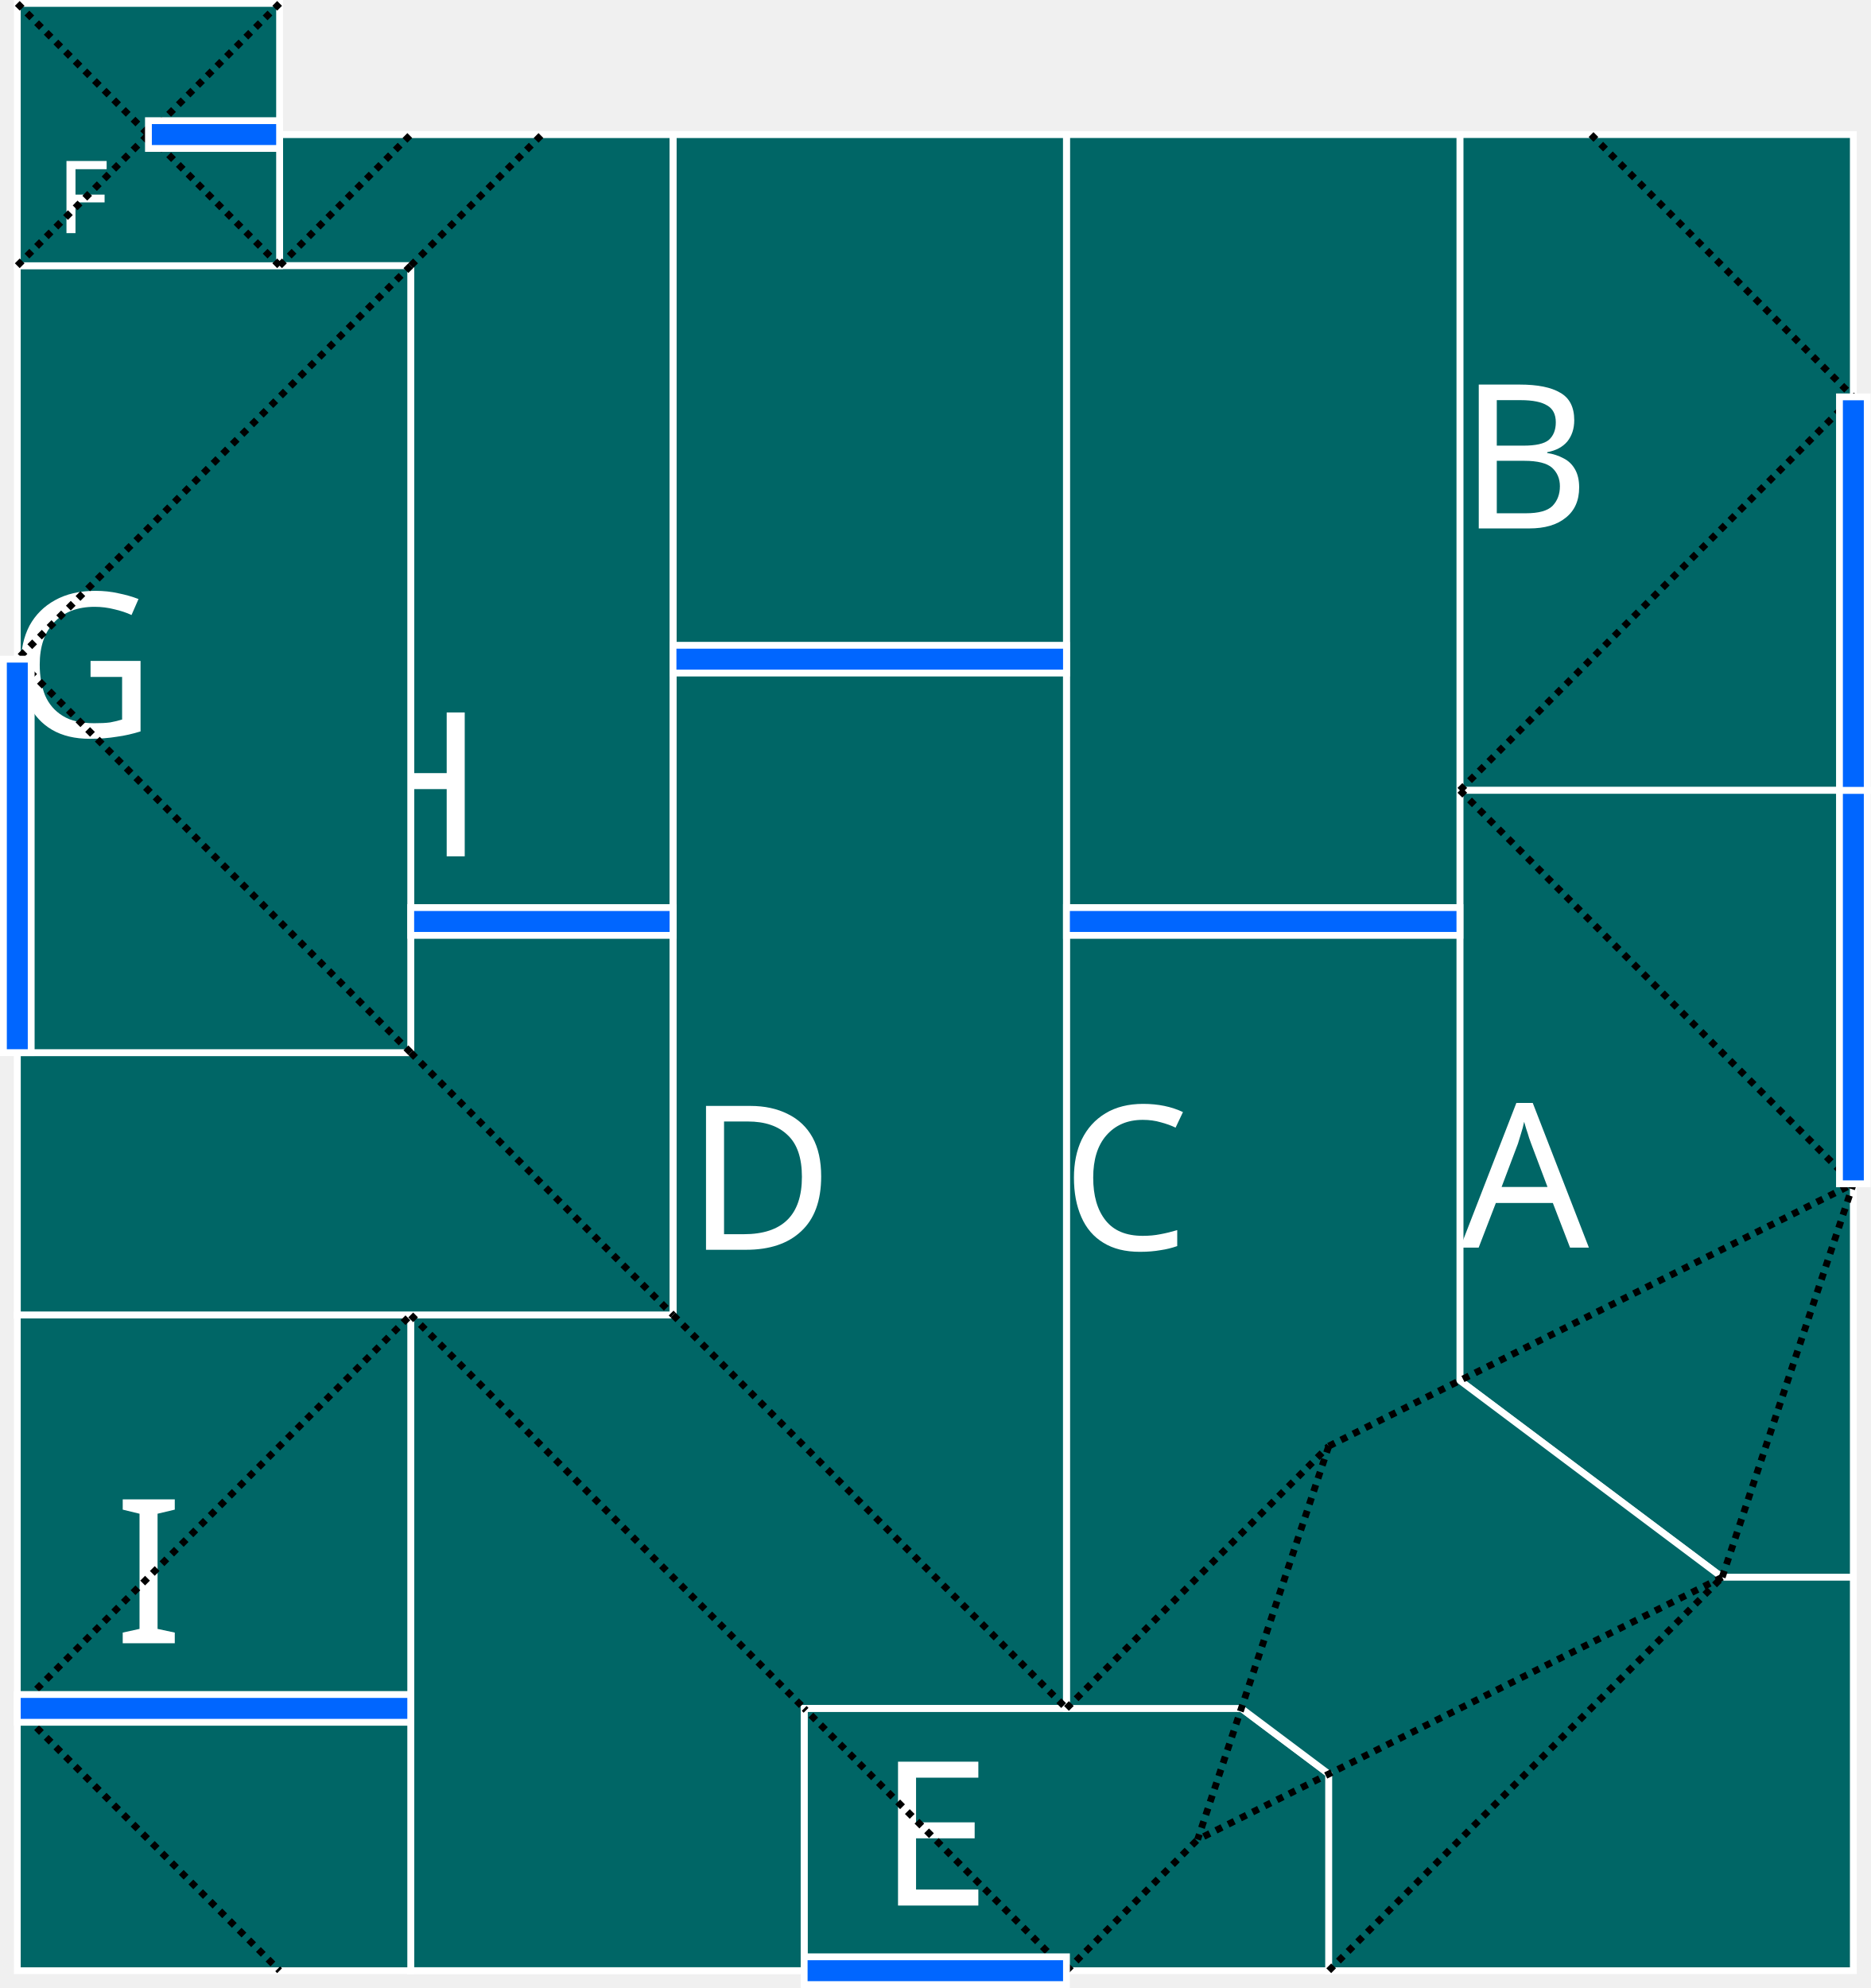
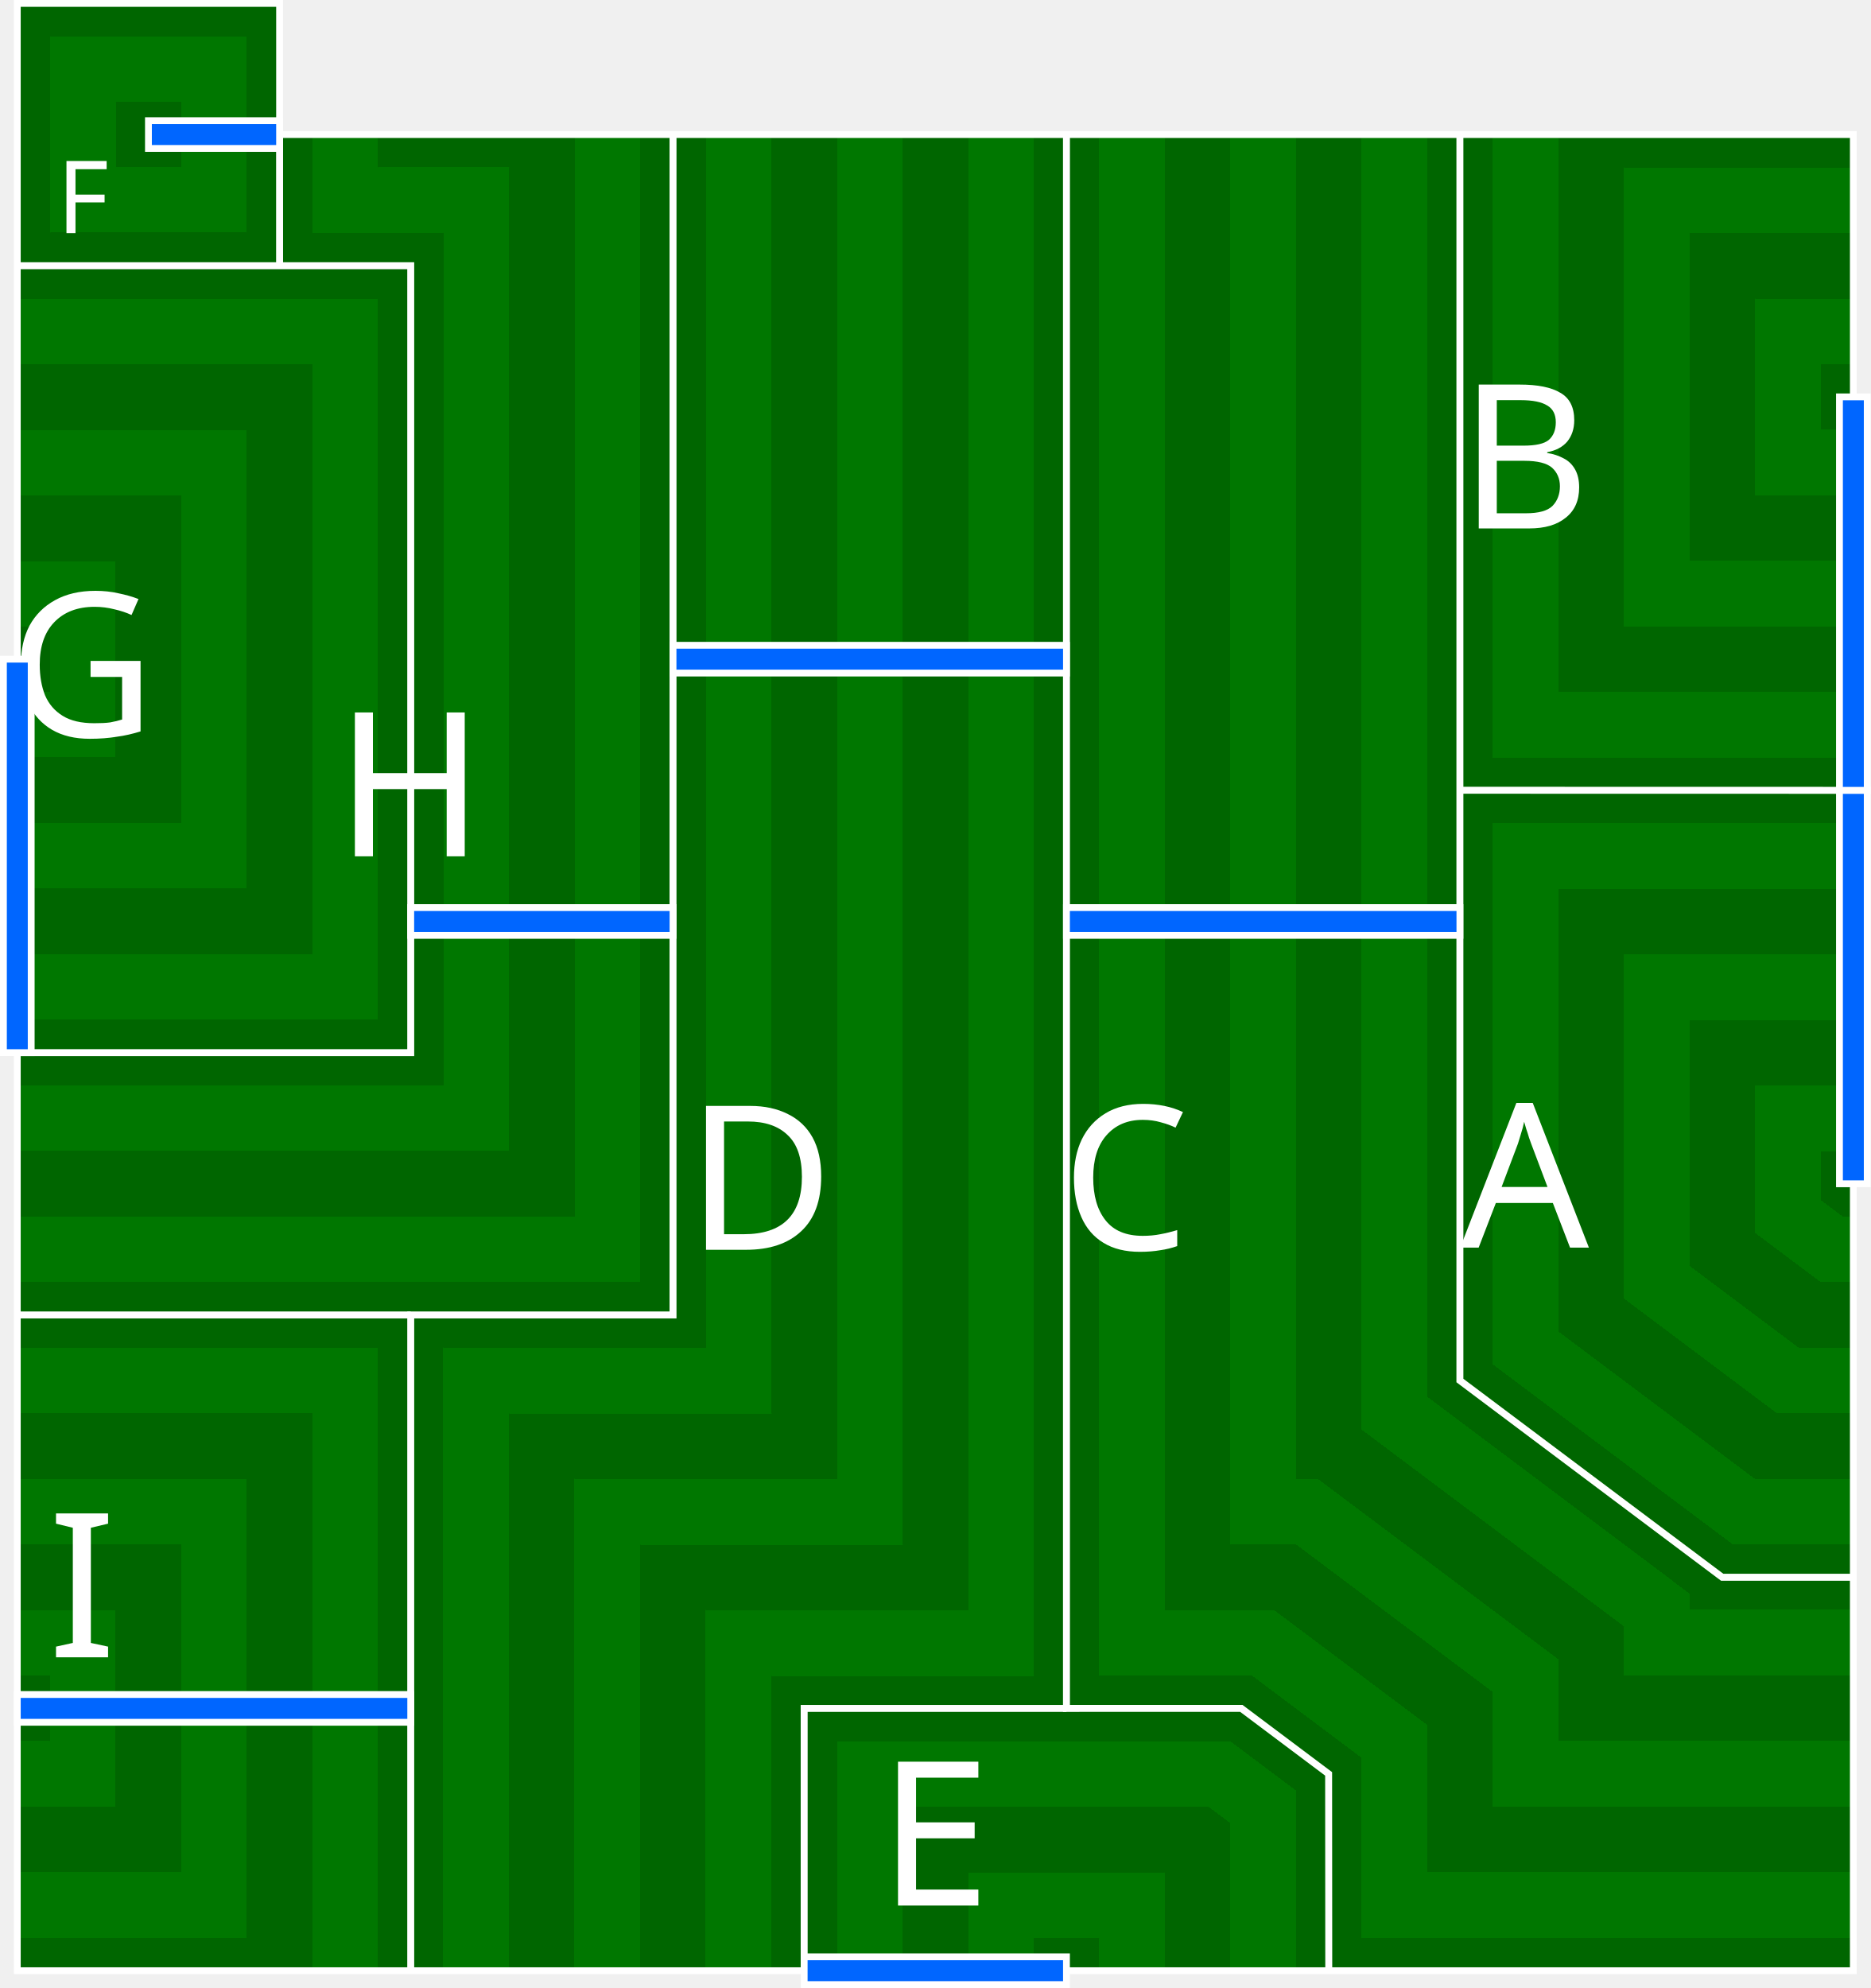
- <svg xmlns="http://www.w3.org/2000/svg" width="7.132cm" height="7.579cm" viewBox="0 0 71.319 75.789" version="1.1" id="svg8" xml:space="preserve">
-   <defs id="defs2" />
-   <g id="layer1" transform="translate(-689.3407,55.13)">
-     <path id="path185" style="fill:#006666;fill-rule:evenodd;stroke:#ffffff;stroke-width:0.26;stroke-miterlimit:1.5" d="m 745,-50 h 15 v 25 h -15 z" />
-     <text xml:space="preserve" style="font-size:7.681px;line-height:1.25;font-family:Counter;-inkscape-font-specification:Counter;text-align:center;letter-spacing:0px;word-spacing:0px;text-anchor:middle;fill:#ffffff;stroke-width:0.265" x="752.458" y="-34.986" id="text185">
-       <tspan id="tspan185" style="fill:#ffffff;fill-opacity:1;stroke-width:0.265" x="752.458" y="-34.986">B</tspan>
+ <svg xmlns="http://www.w3.org/2000/svg" xmlns:xlink="http://www.w3.org/1999/xlink" width="7.132cm" height="7.579cm" viewBox="0 0 71.319 75.789" version="1.1" id="svg8" xml:space="preserve">
+   <defs id="defs2">
+     <linearGradient id="linearGradient923">
+       <stop style="stop-color:#006600;stop-opacity:1;" offset="0" id="stop920" />
+       <stop style="stop-color:#006600;stop-opacity:1;" offset="0.5" id="stop921" />
+       <stop style="stop-color:#007700;stop-opacity:1;" offset="0.5" id="stop922" />
+       <stop style="stop-color:#007700;stop-opacity:1;" offset="1" id="stop923" />
+     </linearGradient>
+     <linearGradient xlink:href="#linearGradient923" id="linearGradient1473" gradientUnits="userSpaceOnUse" gradientTransform="rotate(-90,662.497,-117.4965)" x1="568.75" y1="50" x2="573.753" y2="50" spreadMethod="repeat" />
+     <linearGradient xlink:href="#linearGradient923" id="linearGradient1474" gradientUnits="userSpaceOnUse" gradientTransform="translate(249.9999,-85.00625)" x1="568.75" y1="50" x2="573.753" y2="50" spreadMethod="repeat" />
+     <linearGradient xlink:href="#linearGradient923" id="linearGradient1475" gradientUnits="userSpaceOnUse" gradientTransform="rotate(90,757.4999,122.5002)" x1="568.75" y1="50" x2="573.753" y2="50" spreadMethod="repeat" />
+     <linearGradient xlink:href="#linearGradient923" id="linearGradient1476" gradientUnits="userSpaceOnUse" gradientTransform="rotate(-90,677.4967,-102.4968)" x1="568.75" y1="50" x2="573.753" y2="50" spreadMethod="repeat" />
+     <linearGradient xlink:href="#linearGradient923" id="linearGradient1477" gradientUnits="userSpaceOnUse" gradientTransform="rotate(-53.1301,642.4949,-229.9916)" x1="568.75" y1="50" x2="573.753" y2="50" spreadMethod="repeat" />
+     <linearGradient xlink:href="#linearGradient923" id="linearGradient1478" gradientUnits="userSpaceOnUse" gradientTransform="translate(254.9965,-70.00328)" x1="568.75" y1="50" x2="573.753" y2="50" spreadMethod="repeat" />
+     <linearGradient xlink:href="#linearGradient923" id="linearGradient1479" gradientUnits="userSpaceOnUse" gradientTransform="rotate(90,740.0001,144.9999)" x1="568.75" y1="50" x2="573.753" y2="50" spreadMethod="repeat" />
+     <linearGradient xlink:href="#linearGradient923" id="linearGradient1480" gradientUnits="userSpaceOnUse" gradientTransform="rotate(-90,682.497,-92.49646)" x1="568.75" y1="50" x2="573.753" y2="50" spreadMethod="repeat" />
+     <linearGradient xlink:href="#linearGradient923" id="linearGradient1481" gradientUnits="userSpaceOnUse" gradientTransform="translate(249.9998,-40)" x1="568.75" y1="50" x2="573.753" y2="50" spreadMethod="repeat" />
+     <linearGradient xlink:href="#linearGradient923" id="linearGradient1482" gradientUnits="userSpaceOnUse" gradientTransform="rotate(-53.1301,650.8282,-215.4083)" x1="568.75" y1="50" x2="573.753" y2="50" spreadMethod="repeat" />
+     <linearGradient xlink:href="#linearGradient923" id="linearGradient1483" gradientUnits="userSpaceOnUse" gradientTransform="rotate(-90,672.497,-92.49646)" x1="568.75" y1="50" x2="573.753" y2="50" spreadMethod="repeat" />
+     <linearGradient xlink:href="#linearGradient923" id="linearGradient1484" gradientUnits="userSpaceOnUse" gradientTransform="translate(239.9998,-95)" x1="568.75" y1="50" x2="573.753" y2="50" spreadMethod="repeat" />
+     <linearGradient xlink:href="#linearGradient923" id="linearGradient1485" gradientUnits="userSpaceOnUse" gradientTransform="matrix(-1,0,0,1,1390,-30.00332)" x1="568.75" y1="50" x2="573.753" y2="50" spreadMethod="repeat" />
+     <linearGradient xlink:href="#linearGradient923" id="linearGradient1486" gradientUnits="userSpaceOnUse" gradientTransform="rotate(-53.1301,654.9949,-211.2416)" x1="568.75" y1="50" x2="573.753" y2="50" spreadMethod="repeat" />
+     <linearGradient xlink:href="#linearGradient923" id="linearGradient1487" gradientUnits="userSpaceOnUse" gradientTransform="matrix(0,1,1,0,779.9932,-570.0001)" x1="568.75" y1="50" x2="573.753" y2="50" spreadMethod="repeat" />
+     <linearGradient xlink:href="#linearGradient923" id="linearGradient1488" gradientUnits="userSpaceOnUse" gradientTransform="matrix(1,0,0,-1,229.9998,60)" x1="568.75" y1="50" x2="573.753" y2="50" spreadMethod="repeat" />
+     <linearGradient xlink:href="#linearGradient923" id="linearGradient1489" gradientUnits="userSpaceOnUse" gradientTransform="matrix(-1,0,0,1,1375,-45)" x1="568.75" y1="50" x2="573.753" y2="50" spreadMethod="repeat" />
+     <linearGradient xlink:href="#linearGradient923" id="linearGradient1490" gradientUnits="userSpaceOnUse" gradientTransform="rotate(90,715,135)" x1="568.75" y1="50" x2="573.753" y2="50" spreadMethod="repeat" />
+     <linearGradient xlink:href="#linearGradient923" id="linearGradient1491" gradientUnits="userSpaceOnUse" gradientTransform="translate(220,-90)" x1="568.75" y1="50" x2="573.753" y2="50" spreadMethod="repeat" />
+     <linearGradient xlink:href="#linearGradient923" id="linearGradient1492" gradientUnits="userSpaceOnUse" gradientTransform="rotate(90,702.505,127.5015)" x1="568.75" y1="50" x2="573.753" y2="50" spreadMethod="repeat" />
+     <linearGradient xlink:href="#linearGradient923" id="linearGradient1493" gradientUnits="userSpaceOnUse" gradientTransform="rotate(180,680.0001,27.50162)" x1="568.75" y1="50" x2="573.753" y2="50" spreadMethod="repeat" />
+     <linearGradient xlink:href="#linearGradient923" id="linearGradient1494" gradientUnits="userSpaceOnUse" gradientTransform="rotate(-90,667.4984,-62.50167)" x1="568.75" y1="50" x2="573.753" y2="50" spreadMethod="repeat" />
+     <linearGradient xlink:href="#linearGradient923" id="linearGradient1495" gradientUnits="userSpaceOnUse" gradientTransform="matrix(-1,0,0,1,1360,-105)" x1="568.75" y1="50" x2="573.753" y2="50" spreadMethod="repeat" />
+     <linearGradient xlink:href="#linearGradient923" id="linearGradient1496" gradientUnits="userSpaceOnUse" gradientTransform="rotate(-90,630,-99.99999)" x1="568.75" y1="50" x2="573.753" y2="50" spreadMethod="repeat" />
+     <linearGradient xlink:href="#linearGradient923" id="linearGradient1497" gradientUnits="userSpaceOnUse" gradientTransform="translate(210,-70)" x1="568.75" y1="50" x2="573.753" y2="50" spreadMethod="repeat" />
+     <linearGradient xlink:href="#linearGradient923" id="linearGradient1498" gradientUnits="userSpaceOnUse" gradientTransform="rotate(-90,650,-80)" x1="568.75" y1="50" x2="573.753" y2="50" spreadMethod="repeat" />
+     <linearGradient xlink:href="#linearGradient923" id="linearGradient1499" gradientUnits="userSpaceOnUse" gradientTransform="rotate(90,725,99.99999)" x1="568.75" y1="50" x2="573.753" y2="50" spreadMethod="repeat" />
+     <linearGradient xlink:href="#linearGradient923" id="linearGradient1500" gradientUnits="userSpaceOnUse" gradientTransform="rotate(180,677.4968,2.503376)" x1="568.75" y1="50" x2="573.753" y2="50" spreadMethod="repeat" />
+     <linearGradient xlink:href="#linearGradient923" id="linearGradient1501" gradientUnits="userSpaceOnUse" gradientTransform="rotate(-90,639.9968,-84.99662)" x1="568.75" y1="50" x2="573.753" y2="50" spreadMethod="repeat" />
+     <linearGradient xlink:href="#linearGradient923" id="linearGradient1502" gradientUnits="userSpaceOnUse" gradientTransform="rotate(180,680.0002,2.500045)" x1="568.75" y1="50" x2="573.753" y2="50" spreadMethod="repeat" />
+     <linearGradient xlink:href="#linearGradient923" id="linearGradient1503" gradientUnits="userSpaceOnUse" gradientTransform="rotate(-90,632.4936,-97.49995)" x1="568.75" y1="50" x2="573.753" y2="50" spreadMethod="repeat" />
+     <linearGradient xlink:href="#linearGradient923" id="linearGradient1504" gradientUnits="userSpaceOnUse" gradientTransform="translate(180.0001,-95.00646)" x1="568.75" y1="50" x2="573.753" y2="50" spreadMethod="repeat" />
+     <linearGradient xlink:href="#linearGradient923" id="linearGradient1505" gradientUnits="userSpaceOnUse" gradientTransform="matrix(0,1,1,0,729.9932,-634.9945)" x1="568.75" y1="50" x2="573.753" y2="50" spreadMethod="repeat" />
+   </defs>
+   <g id="layer1" transform="translate(-769.3407,55.13)">
+     <path style="color:#000000;display:inline;fill:url(#linearGradient1504);stroke:none;stroke-width:0.26;stroke-dasharray:none" d="m 770,-55 v 10 h 5 L 775,-55 Z" id="path1422" />
+     <path style="color:#000000;display:inline;fill:url(#linearGradient1503);fill-opacity:1;stroke:none;stroke-width:0.26;stroke-dasharray:none" d="m 770,-45.002 10,-2.3e-5 v -4.998 h -5.002 z" id="path1423" />
+     <path style="color:#000000;display:inline;fill:url(#linearGradient1505);fill-opacity:1;stroke:none;stroke-width:0.26;stroke-dasharray:none" d="M 770,-54.999 780,-54.999 v 4.998 h -5.002 z" id="path1504" />
+     <path style="color:#000000;display:inline;fill:url(#linearGradient1502);stroke:none;stroke-width:0.26;stroke-dasharray:none" d="M 779.999,-45.002 780,-55 l -5,5 z" id="path1424" />
+     <path style="color:#000000;display:inline;fill:url(#linearGradient1501);stroke:none;stroke-width:0.26;stroke-dasharray:none" d="m 770,-15 h 15 v -15 h -15 z" id="path1425" />
+     <path style="color:#000000;display:inline;fill:url(#linearGradient1500);fill-opacity:1;stroke:none;stroke-width:0.26;stroke-dasharray:none" d="M 784.995,-15 784.995,-45 H 770 v 15.005 z" id="path1426" />
+     <path style="color:#000000;display:inline;fill:url(#linearGradient1499);stroke:none;stroke-width:0.26;stroke-dasharray:none" d="m 784.995,-44.997 -14.995,-0.003 v 15 z" id="path1427" />
+     <path style="color:#000000;display:inline;fill:url(#linearGradient1498);stroke:none;stroke-width:0.26;stroke-dasharray:none" d="m 770,-5 h 25 v -10 h -25 z" id="path1428" />
+     <path style="color:#000000;display:inline;fill:url(#linearGradient1497);stroke:none;stroke-width:0.26;stroke-dasharray:none" d="m 785,-50 10e-6,35 L 795,-5 v -45 z" id="path1429" />
+     <path style="color:#000000;display:inline;fill:url(#linearGradient1496);stroke:none;stroke-width:0.26;stroke-dasharray:none" d="M 780,-45 785,-45 l 5,-5 h -10 z" id="path1430" />
+     <path style="color:#000000;display:inline;fill:url(#linearGradient1495);stroke:none;stroke-width:0.26;stroke-dasharray:none" d="m 785,-50 -5,5 V -50 Z" id="path1431" />
+     <path style="color:#000000;display:inline;fill:url(#linearGradient1494);stroke:none;stroke-width:0.26;stroke-dasharray:none" d="m 770,19.997 h 10 l 5.005,-10 h -15.005 z" id="path1432" />
+     <path style="color:#000000;display:inline;fill:url(#linearGradient1493);fill-opacity:1;stroke:none;stroke-width:0.26;stroke-dasharray:none" d="m 785,19.997 -1e-4,-25 H 770 V 10.002 l 10,9.995 z" id="path1433" />
+     <path style="color:#000000;display:inline;fill:url(#linearGradient1492);stroke:none;stroke-width:0.26;stroke-dasharray:none" d="M 785,-5 770,-5.003 V 9.997 Z" id="path1434" />
+     <path style="color:#000000;display:inline;fill:url(#linearGradient1491);stroke:none;stroke-width:0.26;stroke-dasharray:none" d="m 795,-50 v 60 h 15 v -60 z" id="path1435" />
+     <path style="color:#000000;display:inline;fill:url(#linearGradient1490);stroke:none;stroke-width:0.26;stroke-dasharray:none" d="m 795,-5 h -10 v 15 h 25 z" id="path1436" />
+     <path style="color:#000000;display:inline;fill:url(#linearGradient1489);stroke:none;stroke-width:0.26;stroke-dasharray:none" d="M 800,10 V 20 H 785 V -5 Z" id="path1437" />
+     <path style="color:#000000;display:inline;fill:url(#linearGradient1488);stroke:none;stroke-width:0.26;stroke-dasharray:none" d="M 800,20 V 9.997 h 10 V 20 Z" id="path1438" />
+     <path style="color:#000000;display:inline;fill:url(#linearGradient1487);fill-opacity:1;stroke:none;stroke-width:0.26;stroke-dasharray:none" d="M 800,10 816.667,10 820,12.5 809.997,20 Z" id="path1439" />
+     <path style="color:#000000;display:inline;fill:url(#linearGradient1486);stroke:none;stroke-width:0.26;stroke-dasharray:none" d="m 815,15 h 5 v -2.5 l -3.333,-2.501 z" id="path1440" />
+     <path style="color:#000000;display:inline;fill:url(#linearGradient1485);stroke:none;stroke-width:0.26;stroke-dasharray:none" d="M 819.995,12.496 820,20 h -10 L 815,15 Z" id="path1441" />
+     <path style="color:#000000;display:inline;fill:url(#linearGradient1484);stroke:none;stroke-width:0.26;stroke-dasharray:none" d="m 810,-50 v 60 h 15 v -60 z" id="path1442" />
+     <path style="color:#000000;display:inline;fill:url(#linearGradient1483);stroke:none;stroke-width:0.26;stroke-dasharray:none" d="M 810,9.997 820,10 V 0 Z" id="path1443" />
+     <path style="color:#000000;display:inline;fill:url(#linearGradient1482);stroke:none;stroke-width:0.26;stroke-dasharray:none" d="m 816.667,10 10,7.5 L 835,5 825,-2.5 820,0 Z" id="path1444" />
+     <path style="color:#000000;display:inline;fill:url(#linearGradient1481);stroke:none;stroke-width:0.26;stroke-dasharray:none" d="M 820,12.5 V 20 h 15 V 5 Z" id="path1445" />
+     <path style="color:#000000;display:inline;fill:url(#linearGradient1480);stroke:none;stroke-width:0.26;stroke-dasharray:none" d="M 820,19.997 840,20 V 5 l -5,4.76e-4 z" id="path1446" />
+     <path style="color:#000000;display:inline;fill:url(#linearGradient1479);stroke:none;stroke-width:0.26;stroke-dasharray:none" d="m 840,-25 h -15.007 v 15 H 840 Z" id="path1447" />
+     <path style="color:#000000;display:inline;fill:url(#linearGradient1478);stroke:none;stroke-width:0.26;stroke-dasharray:none" d="m 824.997,-25.003 0.003,22.503 L 835,5 839.996,-9.997 Z" id="path1448" />
+     <path style="color:#000000;display:inline;fill:url(#linearGradient1477);stroke:none;stroke-width:0.26;stroke-dasharray:none" d="M 825,-2.5 835,5 h 5 l -0.004,-14.997 z" id="path1449" />
+     <path style="color:#000000;display:inline;fill:url(#linearGradient1476);stroke:none;stroke-width:0.26;stroke-dasharray:none" d="m 835,5 h 5 v -15 z" id="path1450" />
+     <path style="color:#000000;display:inline;fill:url(#linearGradient1475);stroke:none;stroke-width:0.26;stroke-dasharray:none" d="m 840,-50 h -10 l -5.005,10 H 840 Z" id="path1451" />
+     <path style="color:#000000;display:inline;fill:url(#linearGradient1474);fill-opacity:1;stroke:none;stroke-width:0.26;stroke-dasharray:none" d="m 825,-50 10e-5,25 h 15 V -40.005 L 830,-50 Z" id="path1452" />
+     <path style="color:#000000;display:inline;fill:url(#linearGradient1473);stroke:none;stroke-width:0.26;stroke-dasharray:none" d="M 825,-25.003 840,-25 v -15 z" id="path1453" />
+     <text xml:space="preserve" style="font-size:7.681px;line-height:1.25;font-family:Counter;-inkscape-font-specification:Counter;text-align:center;letter-spacing:0px;word-spacing:0px;text-anchor:middle;display:inline;fill:#ffffff;stroke-width:0.265" x="832.458" y="-34.986" id="text1453">
+       <tspan id="tspan1453" style="fill:#ffffff;fill-opacity:1;stroke-width:0.265" x="832.458" y="-34.986">B</tspan>
    </text>
-     <path id="path186" style="fill:#006666;fill-rule:evenodd;stroke:#ffffff;stroke-width:0.26;stroke-miterlimit:1.5" d="m 745,-25 h 15 V 5 h -5 l -10,-7.5 z" />
-     <text xml:space="preserve" style="font-size:7.681px;line-height:1.25;font-family:Counter;-inkscape-font-specification:Counter;text-align:center;letter-spacing:0px;word-spacing:0px;text-anchor:middle;fill:#ffffff;stroke-width:0.265" x="752.458" y="-7.567" id="text186">
-       <tspan id="tspan186" style="fill:#ffffff;fill-opacity:1;stroke-width:0.265" x="752.458" y="-7.567">A</tspan>
+     <text xml:space="preserve" style="font-size:7.681px;line-height:1.25;font-family:Counter;-inkscape-font-specification:Counter;text-align:center;letter-spacing:0px;word-spacing:0px;text-anchor:middle;display:inline;fill:#ffffff;stroke-width:0.265" x="832.458" y="-7.567" id="text1454">
+       <tspan id="tspan1454" style="fill:#ffffff;fill-opacity:1;stroke-width:0.265" x="832.458" y="-7.567">A</tspan>
    </text>
-     <path id="path187" style="fill:#006666;fill-rule:evenodd;stroke:#ffffff;stroke-width:0.26;stroke-miterlimit:1.5" d="m 720,10 h 16.667 L 740,12.5 v 7.5 h -20 z" />
-     <text xml:space="preserve" style="font-size:7.681px;line-height:1.25;font-family:Counter;-inkscape-font-specification:Counter;text-align:center;letter-spacing:0px;word-spacing:0px;text-anchor:middle;fill:#ffffff;stroke-width:0.265" x="729.958" y="17.514" id="text187">
-       <tspan id="tspan187" style="fill:#ffffff;fill-opacity:1;stroke-width:0.265" x="729.958" y="17.514">E</tspan>
+     <text xml:space="preserve" style="font-size:7.681px;line-height:1.25;font-family:Counter;-inkscape-font-specification:Counter;text-align:center;letter-spacing:0px;word-spacing:0px;text-anchor:middle;display:inline;fill:#ffffff;stroke-width:0.265" x="809.958" y="17.514" id="text1455">
+       <tspan id="tspan1455" style="fill:#ffffff;fill-opacity:1;stroke-width:0.265" x="809.958" y="17.514">E</tspan>
    </text>
-     <path style="fill:#006666;fill-opacity:1;stroke:#ffffff;stroke-width:0.26;stroke-linecap:butt;stroke-linejoin:miter;stroke-dasharray:none;stroke-opacity:1" d="m 730,-50 v 60 l 6.667,2e-6 3.333,2.5 v 7.5 h 20 V 5 h -5 L 745,-2.5 V -50 Z" id="path188" />
-     <text xml:space="preserve" style="font-size:7.681px;line-height:1.25;font-family:Counter;-inkscape-font-specification:Counter;text-align:center;letter-spacing:0px;word-spacing:0px;text-anchor:middle;fill:#ffffff;stroke-width:0.265" x="737.238" y="-7.486" id="text188">
-       <tspan id="tspan188" style="fill:#ffffff;fill-opacity:1;stroke-width:0.265" x="737.238" y="-7.486">C</tspan>
+     <text xml:space="preserve" style="font-size:7.681px;line-height:1.25;font-family:Counter;-inkscape-font-specification:Counter;text-align:center;letter-spacing:0px;word-spacing:0px;text-anchor:middle;display:inline;fill:#ffffff;stroke-width:0.265" x="817.238" y="-7.486" id="text1456">
+       <tspan id="tspan1456" style="fill:#ffffff;fill-opacity:1;stroke-width:0.265" x="817.238" y="-7.486">C</tspan>
    </text>
-     <path style="fill:#006666;fill-opacity:1;stroke:#ffffff;stroke-width:0.265px;stroke-linecap:butt;stroke-linejoin:miter;stroke-opacity:1" d="M 715,-50 V -5 H 705 V 20 h 15 V 10 h 10 v -60 z" id="path189" />
-     <text xml:space="preserve" style="font-size:7.681px;line-height:1.25;font-family:Counter;-inkscape-font-specification:Counter;text-align:center;letter-spacing:0px;word-spacing:0px;text-anchor:middle;fill:#ffffff;stroke-width:0.265" x="723.302" y="-7.486" id="text189">
-       <tspan id="tspan189" style="fill:#ffffff;fill-opacity:1;stroke-width:0.265" x="723.302" y="-7.486">D</tspan>
+     <text xml:space="preserve" style="font-size:7.681px;line-height:1.25;font-family:Counter;-inkscape-font-specification:Counter;text-align:center;letter-spacing:0px;word-spacing:0px;text-anchor:middle;display:inline;fill:#ffffff;stroke-width:0.265" x="803.302" y="-7.486" id="text1457">
+       <tspan id="tspan1457" style="fill:#ffffff;fill-opacity:1;stroke-width:0.265" x="803.302" y="-7.486">D</tspan>
    </text>
-     <path id="path190" style="fill:#006666;fill-rule:evenodd;stroke:#ffffff;stroke-width:0.26;stroke-miterlimit:1.5" d="m 690,-5 h 15 V 20 h -15 z" />
-     <text xml:space="preserve" style="font-size:7.681px;line-height:1.25;font-family:Counter;-inkscape-font-specification:Counter;text-align:center;letter-spacing:0px;word-spacing:0px;text-anchor:middle;fill:#ffffff;stroke-width:0.265" x="700" y="7.514" id="text190">
-       <tspan id="tspan190" style="fill:#ffffff;fill-opacity:1;stroke-width:0.265" x="700" y="7.514">I</tspan>
+     <text xml:space="preserve" style="font-size:7.681px;line-height:1.25;font-family:Counter;-inkscape-font-specification:Counter;text-align:center;letter-spacing:0px;word-spacing:0px;text-anchor:middle;display:inline;fill:#ffffff;stroke-width:0.265" x="777.458" y="8.05" id="text1458">
+       <tspan id="tspan1458" style="fill:#ffffff;fill-opacity:1;stroke-width:0.265" x="777.458" y="8.05">I</tspan>
    </text>
-     <path style="fill:#006666;fill-opacity:1;stroke:#ffffff;stroke-width:0.265px;stroke-linecap:butt;stroke-linejoin:miter;stroke-opacity:1" d="m 690,-5 -5e-5,-10 h 15 V -45 h -5 v -5 h 15 v 45 z" id="path191" />
-     <text xml:space="preserve" style="font-size:7.681px;line-height:1.25;font-family:Counter;-inkscape-font-specification:Counter;text-align:center;letter-spacing:0px;word-spacing:0px;text-anchor:middle;fill:#ffffff;stroke-width:0.265" x="709.958" y="-22.486" id="text191">
-       <tspan id="tspan191" style="fill:#ffffff;fill-opacity:1;stroke-width:0.265" x="709.958" y="-22.486">H</tspan>
+     <text xml:space="preserve" style="font-size:7.681px;line-height:1.25;font-family:Counter;-inkscape-font-specification:Counter;text-align:center;letter-spacing:0px;word-spacing:0px;text-anchor:middle;display:inline;fill:#ffffff;stroke-width:0.265" x="789.958" y="-22.486" id="text1459">
+       <tspan id="tspan1459" style="fill:#ffffff;fill-opacity:1;stroke-width:0.265" x="789.958" y="-22.486">H</tspan>
    </text>
-     <path id="path192" style="fill:#006666;fill-rule:evenodd;stroke:#ffffff;stroke-width:0.26;stroke-miterlimit:1.5" d="m 690,-45 h 15 v 30 h -15 z" />
-     <text xml:space="preserve" style="font-size:7.681px;line-height:1.25;font-family:Counter;-inkscape-font-specification:Counter;text-align:center;letter-spacing:0px;word-spacing:0px;text-anchor:middle;fill:#ffffff;stroke-width:0.265" x="697.458" y="-27.044" id="text192">
-       <tspan id="tspan192" style="fill:#ffffff;fill-opacity:1;stroke-width:0.265" x="697.458" y="-27.044">G</tspan>
+     <text xml:space="preserve" style="font-size:7.681px;line-height:1.25;font-family:Counter;-inkscape-font-specification:Counter;text-align:center;letter-spacing:0px;word-spacing:0px;text-anchor:middle;display:inline;fill:#ffffff;stroke-width:0.265" x="777.458" y="-27.044" id="text1460">
+       <tspan id="tspan1460" style="fill:#ffffff;fill-opacity:1;stroke-width:0.265" x="777.458" y="-27.044">G</tspan>
    </text>
-     <path id="path193" style="fill:#006666;fill-rule:evenodd;stroke:#ffffff;stroke-width:0.26;stroke-miterlimit:1.5" d="m 690,-55 h 10 v 10 H 690 Z" />
-     <text xml:space="preserve" style="font-size:3.846px;line-height:1.25;font-family:Counter;-inkscape-font-specification:Counter;text-align:center;letter-spacing:0px;word-spacing:0px;text-anchor:middle;fill:#ffffff;stroke-width:0.265" x="695" y="-46.241" id="text193">
-       <tspan id="tspan193" style="fill:#ffffff;fill-opacity:1;stroke-width:0.265" x="695" y="-46.241">F</tspan>
+     <text xml:space="preserve" style="font-size:3.846px;line-height:1.25;font-family:Counter;-inkscape-font-specification:Counter;text-align:center;letter-spacing:0px;word-spacing:0px;text-anchor:middle;display:inline;fill:#ffffff;stroke-width:0.265" x="775" y="-46.241" id="text1461">
+       <tspan id="tspan1461" style="fill:#ffffff;fill-opacity:1;stroke-width:0.265" x="775" y="-46.241">F</tspan>
    </text>
-     <path style="fill:none;stroke:#000000;stroke-width:0.26;stroke-linecap:butt;stroke-linejoin:miter;stroke-dasharray:0.26, 0.26;stroke-dashoffset:0;stroke-opacity:1" d="m 750,-50 10,10" id="path194" />
-     <path style="fill:none;stroke:#000000;stroke-width:0.26;stroke-linecap:butt;stroke-linejoin:miter;stroke-dasharray:0.26, 0.26;stroke-dashoffset:0;stroke-opacity:1" d="m 745,-25 15,-15" id="path195" />
-     <path style="fill:none;stroke:#000000;stroke-width:0.26;stroke-linecap:butt;stroke-linejoin:miter;stroke-dasharray:0.26, 0.26;stroke-dashoffset:0;stroke-opacity:1" d="m 745,-25 15,15" id="path196" />
-     <path style="fill:none;stroke:#000000;stroke-width:0.26;stroke-linecap:butt;stroke-linejoin:miter;stroke-dasharray:0.26, 0.26;stroke-dashoffset:0;stroke-opacity:1" d="M 740,-5e-7 760,-10" id="path197" />
-     <path style="fill:none;stroke:#000000;stroke-width:0.26;stroke-linecap:butt;stroke-linejoin:miter;stroke-dasharray:0.26, 0.26;stroke-dashoffset:0;stroke-opacity:1" d="M 740,-5e-7 735,15" id="path198" />
-     <path style="fill:none;stroke:#000000;stroke-width:0.26;stroke-linecap:butt;stroke-linejoin:miter;stroke-dasharray:0.26, 0.26;stroke-dashoffset:0;stroke-opacity:1" d="M 755,5 735,15" id="path199" />
-     <path style="fill:none;stroke:#000000;stroke-width:0.26;stroke-linecap:butt;stroke-linejoin:miter;stroke-dasharray:0.26, 0.26;stroke-dashoffset:0;stroke-opacity:1" d="m 755,5 5,-15" id="path200" />
-     <path style="fill:none;stroke:#000000;stroke-width:0.26;stroke-linecap:butt;stroke-linejoin:miter;stroke-dasharray:0.26, 0.26;stroke-dashoffset:0;stroke-opacity:1" d="m 730,20 5,-5" id="path201" />
-     <path style="fill:none;stroke:#000000;stroke-width:0.26;stroke-linecap:butt;stroke-linejoin:miter;stroke-dasharray:0.26, 0.26;stroke-dashoffset:0;stroke-opacity:1" d="M 730,10 740,-5e-7" id="path202" />
-     <path style="fill:none;stroke:#000000;stroke-width:0.26;stroke-linecap:butt;stroke-linejoin:miter;stroke-dasharray:0.26, 0.26;stroke-dashoffset:0;stroke-opacity:1" d="M 740,20 755,5" id="path203" />
-     <path style="fill:none;stroke:#000000;stroke-width:0.26;stroke-linecap:butt;stroke-linejoin:miter;stroke-dasharray:0.26, 0.26;stroke-dashoffset:0;stroke-opacity:1" d="M 705,-5 720,10" id="path204" />
-     <path style="fill:none;stroke:#000000;stroke-width:0.26;stroke-linecap:butt;stroke-linejoin:miter;stroke-dasharray:0.26, 0.26;stroke-dashoffset:0;stroke-opacity:1" d="M 715,-5 730,10" id="path205" />
-     <path style="fill:none;stroke:#000000;stroke-width:0.26;stroke-linecap:butt;stroke-linejoin:miter;stroke-dasharray:0.26, 0.26;stroke-dashoffset:0;stroke-opacity:1" d="m 690,10 10,10" id="path206" />
-     <path style="fill:none;stroke:#000000;stroke-width:0.26;stroke-linecap:butt;stroke-linejoin:miter;stroke-dasharray:0.26, 0.26;stroke-dashoffset:0;stroke-opacity:1" d="M 690,10 705,-5" id="path207" />
-     <path style="fill:none;stroke:#000000;stroke-width:0.26;stroke-linecap:butt;stroke-linejoin:miter;stroke-dasharray:0.26, 0.26;stroke-dashoffset:0;stroke-opacity:1" d="m 705,-15 10,10" id="path208" />
-     <path style="fill:none;stroke:#000000;stroke-width:0.26;stroke-linecap:butt;stroke-linejoin:miter;stroke-dasharray:0.26, 0.26;stroke-dashoffset:0;stroke-opacity:1" d="M 705,-15 690,-30" id="path209" />
-     <path style="fill:none;stroke:#000000;stroke-width:0.26;stroke-linecap:butt;stroke-linejoin:miter;stroke-dasharray:0.26, 0.26;stroke-dashoffset:0;stroke-opacity:1" d="m 705,-45 -15,15" id="path210" />
-     <path style="fill:none;stroke:#000000;stroke-width:0.26;stroke-linecap:butt;stroke-linejoin:miter;stroke-dasharray:0.26, 0.26;stroke-dashoffset:0;stroke-opacity:1" d="M 690,-45 695,-50" id="path211" />
-     <path style="fill:none;stroke:#000000;stroke-width:0.26;stroke-linecap:butt;stroke-linejoin:miter;stroke-dasharray:0.26, 0.26;stroke-dashoffset:0;stroke-opacity:1" d="M 700,-45 695,-50" id="path212" />
-     <path style="fill:none;stroke:#000000;stroke-width:0.26;stroke-linecap:butt;stroke-linejoin:miter;stroke-dasharray:0.26, 0.26;stroke-dashoffset:0;stroke-opacity:1" d="M 730,20 720,10" id="path216" />
-     <path style="fill:none;stroke:#000000;stroke-width:0.26;stroke-linecap:butt;stroke-linejoin:miter;stroke-dasharray:0.26, 0.26;stroke-dashoffset:0;stroke-opacity:1" d="m 705,-45 5,-5" id="path217" />
-     <path style="fill:none;stroke:#000000;stroke-width:0.26;stroke-linecap:butt;stroke-linejoin:miter;stroke-dasharray:0.26, 0.26;stroke-dashoffset:0;stroke-opacity:1" d="m 700,-45 5,-5" id="path218" />
-     <path style="color:#000000;fill:#0066ff;stroke:#ffffff;stroke-width:0.26;stroke-dasharray:none" d="m 759.471,-25 v 15 h 1.059 v -15 z" id="path219" />
-     <path style="color:#000000;fill:#0066ff;stroke:#ffffff;stroke-width:0.26;stroke-dasharray:none" d="m 759.471,-40 v 15 h 1.059 v -15 z" id="path220" />
-     <path style="color:#000000;fill:#0066ff;stroke:#ffffff;stroke-width:0.26;stroke-dasharray:none" d="m 730,-19.471 h 15 v -1.059 h -15 z" id="path221" />
-     <path style="color:#000000;fill:#0066ff;stroke:#ffffff;stroke-width:0.26;stroke-dasharray:none" d="m 715,-29.471 h 15 v -1.059 h -15 z" id="path222" />
-     <path style="color:#000000;fill:#0066ff;stroke:#ffffff;stroke-width:0.26;stroke-dasharray:none" d="m 720,20.529 h 10 v -1.059 h -10 z" id="path223" />
-     <path style="color:#000000;fill:#0066ff;stroke:#ffffff;stroke-width:0.26;stroke-dasharray:none" d="M 690,10.529 H 705 v -1.059 h -15 z" id="path224" />
-     <path style="color:#000000;fill:#0066ff;stroke:#ffffff;stroke-width:0.26;stroke-dasharray:none" d="m 705,-19.471 h 10 v -1.059 h -10 z" id="path225" />
-     <path style="color:#000000;fill:#0066ff;stroke:#ffffff;stroke-width:0.26;stroke-dasharray:none" d="m 689.471,-30 v 15 h 1.059 v -15 z" id="path226" />
-     <path style="fill:none;stroke:#000000;stroke-width:0.26;stroke-linecap:butt;stroke-linejoin:miter;stroke-dasharray:0.26, 0.26;stroke-dashoffset:0;stroke-opacity:1" d="M 690,-55 695,-50" id="path228" />
-     <path style="fill:none;stroke:#000000;stroke-width:0.26;stroke-linecap:butt;stroke-linejoin:miter;stroke-dasharray:0.26, 0.26;stroke-dashoffset:0;stroke-opacity:1" d="M 700,-55 695,-50" id="path229" />
-     <path style="color:#000000;fill:#0066ff;stroke:#ffffff;stroke-width:0.26;stroke-dasharray:none" d="m 695,-49.471 h 5 v -1.059 h -5 z" id="path227" />
+     <path id="rect1466" style="display:inline;fill:none;fill-rule:evenodd;stroke:#ffffff;stroke-width:0.26;stroke-miterlimit:1.5" d="m 770,-55 h 10 v 5 l 60,-1.5e-5 V 20 H 770 Z" />
+     <path style="display:inline;fill:none;stroke:#ffffff;stroke-width:0.265px;stroke-linecap:butt;stroke-linejoin:miter;stroke-opacity:1" d="M 825,-50 V -2.5 L 835,5 h 5" id="path1466" />
+     <path style="display:inline;fill:none;stroke:#ffffff;stroke-width:0.265px;stroke-linecap:butt;stroke-linejoin:miter;stroke-opacity:1" d="M 824.997,-25.003 840,-25" id="path1467" />
+     <path style="display:inline;fill:none;stroke:#ffffff;stroke-width:0.265px;stroke-linecap:butt;stroke-linejoin:miter;stroke-opacity:1" d="m 810,-50 v 60 l 6.667,-0.001 3.328,2.497 0.005,7.504" id="path1468" />
+     <path style="display:inline;fill:none;stroke:#ffffff;stroke-width:0.265px;stroke-linecap:butt;stroke-linejoin:miter;stroke-opacity:1" d="M 810,10 800,10 800,20" id="path1469" />
+     <path style="display:inline;fill:none;stroke:#ffffff;stroke-width:0.265px;stroke-linecap:butt;stroke-linejoin:miter;stroke-opacity:1" d="M 785,19.997 V -5 h 10 v -45" id="path1470" />
+     <path style="display:inline;fill:none;stroke:#ffffff;stroke-width:0.265px;stroke-linecap:butt;stroke-linejoin:miter;stroke-opacity:1" d="M 785,-5 H 770" id="path1471" />
+     <path style="display:inline;fill:none;stroke:#ffffff;stroke-width:0.265px;stroke-linecap:butt;stroke-linejoin:miter;stroke-opacity:1" d="m 770,-15 h 15 v -30 h -15" id="path1472" />
+     <path style="display:inline;fill:none;stroke:#ffffff;stroke-width:0.265px;stroke-linecap:butt;stroke-linejoin:miter;stroke-opacity:1" d="M 780,-45 V -50" id="path1473" />
+     <path style="color:#000000;display:inline;fill:#0066ff;stroke:#ffffff;stroke-width:0.26;stroke-dasharray:none" d="m 839.471,-25 v 15 h 1.059 v -15 z" id="path1515" />
+     <path style="color:#000000;display:inline;fill:#0066ff;stroke:#ffffff;stroke-width:0.26;stroke-dasharray:none" d="m 839.471,-40 v 15 h 1.059 v -15 z" id="path1516" />
+     <path style="color:#000000;display:inline;fill:#0066ff;stroke:#ffffff;stroke-width:0.26;stroke-dasharray:none" d="m 810,-19.471 h 15 v -1.059 h -15 z" id="path1517" />
+     <path style="color:#000000;display:inline;fill:#0066ff;stroke:#ffffff;stroke-width:0.26;stroke-dasharray:none" d="m 795,-29.471 h 15 v -1.059 h -15 z" id="path1518" />
+     <path style="color:#000000;display:inline;fill:#0066ff;stroke:#ffffff;stroke-width:0.26;stroke-dasharray:none" d="m 800,20.529 h 10 v -1.059 h -10 z" id="path1519" />
+     <path style="color:#000000;display:inline;fill:#0066ff;stroke:#ffffff;stroke-width:0.26;stroke-dasharray:none" d="m 770,10.529 h 15 v -1.059 h -15 z" id="path1520" />
+     <path style="color:#000000;display:inline;fill:#0066ff;stroke:#ffffff;stroke-width:0.26;stroke-dasharray:none" d="m 785,-19.471 h 10 v -1.059 h -10 z" id="path1521" />
+     <path style="color:#000000;display:inline;fill:#0066ff;stroke:#ffffff;stroke-width:0.26;stroke-dasharray:none" d="m 769.471,-30 v 15 h 1.059 v -15 z" id="path1522" />
+     <path style="color:#000000;display:inline;fill:#0066ff;stroke:#ffffff;stroke-width:0.26;stroke-dasharray:none" d="M 775,-49.471 H 780 v -1.059 h -5 z" id="path1523" />
  </g>
</svg>
